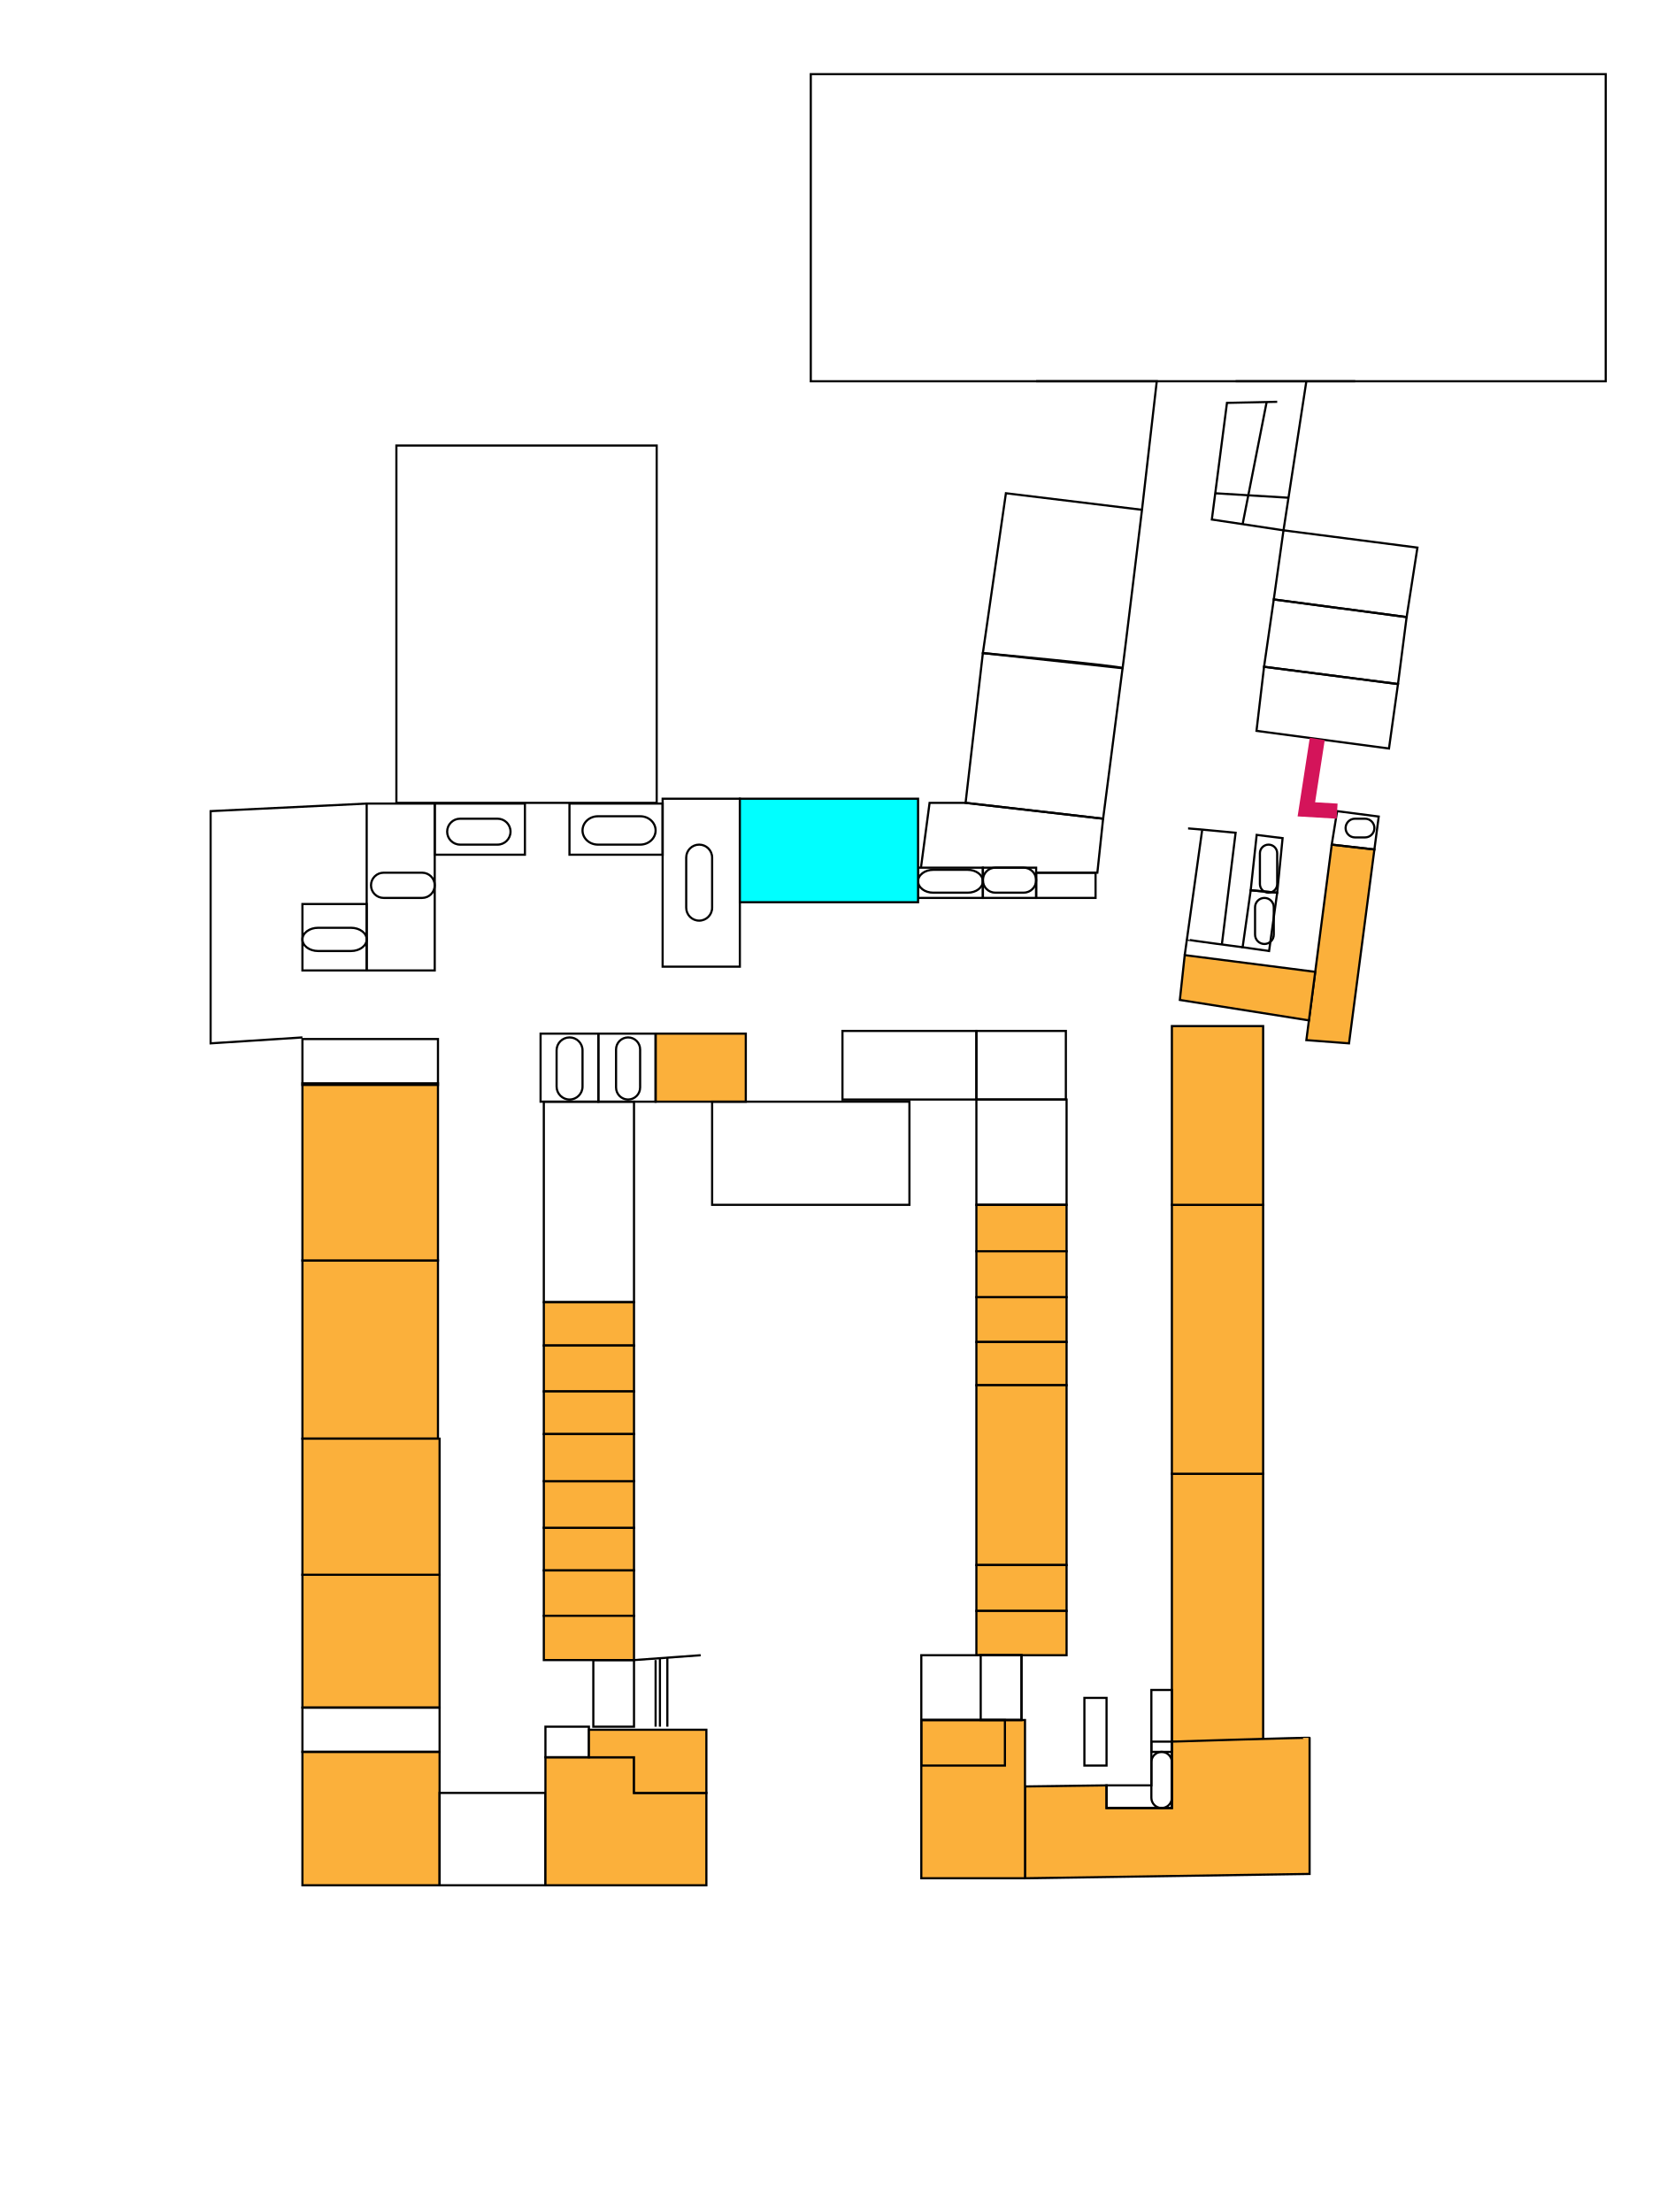
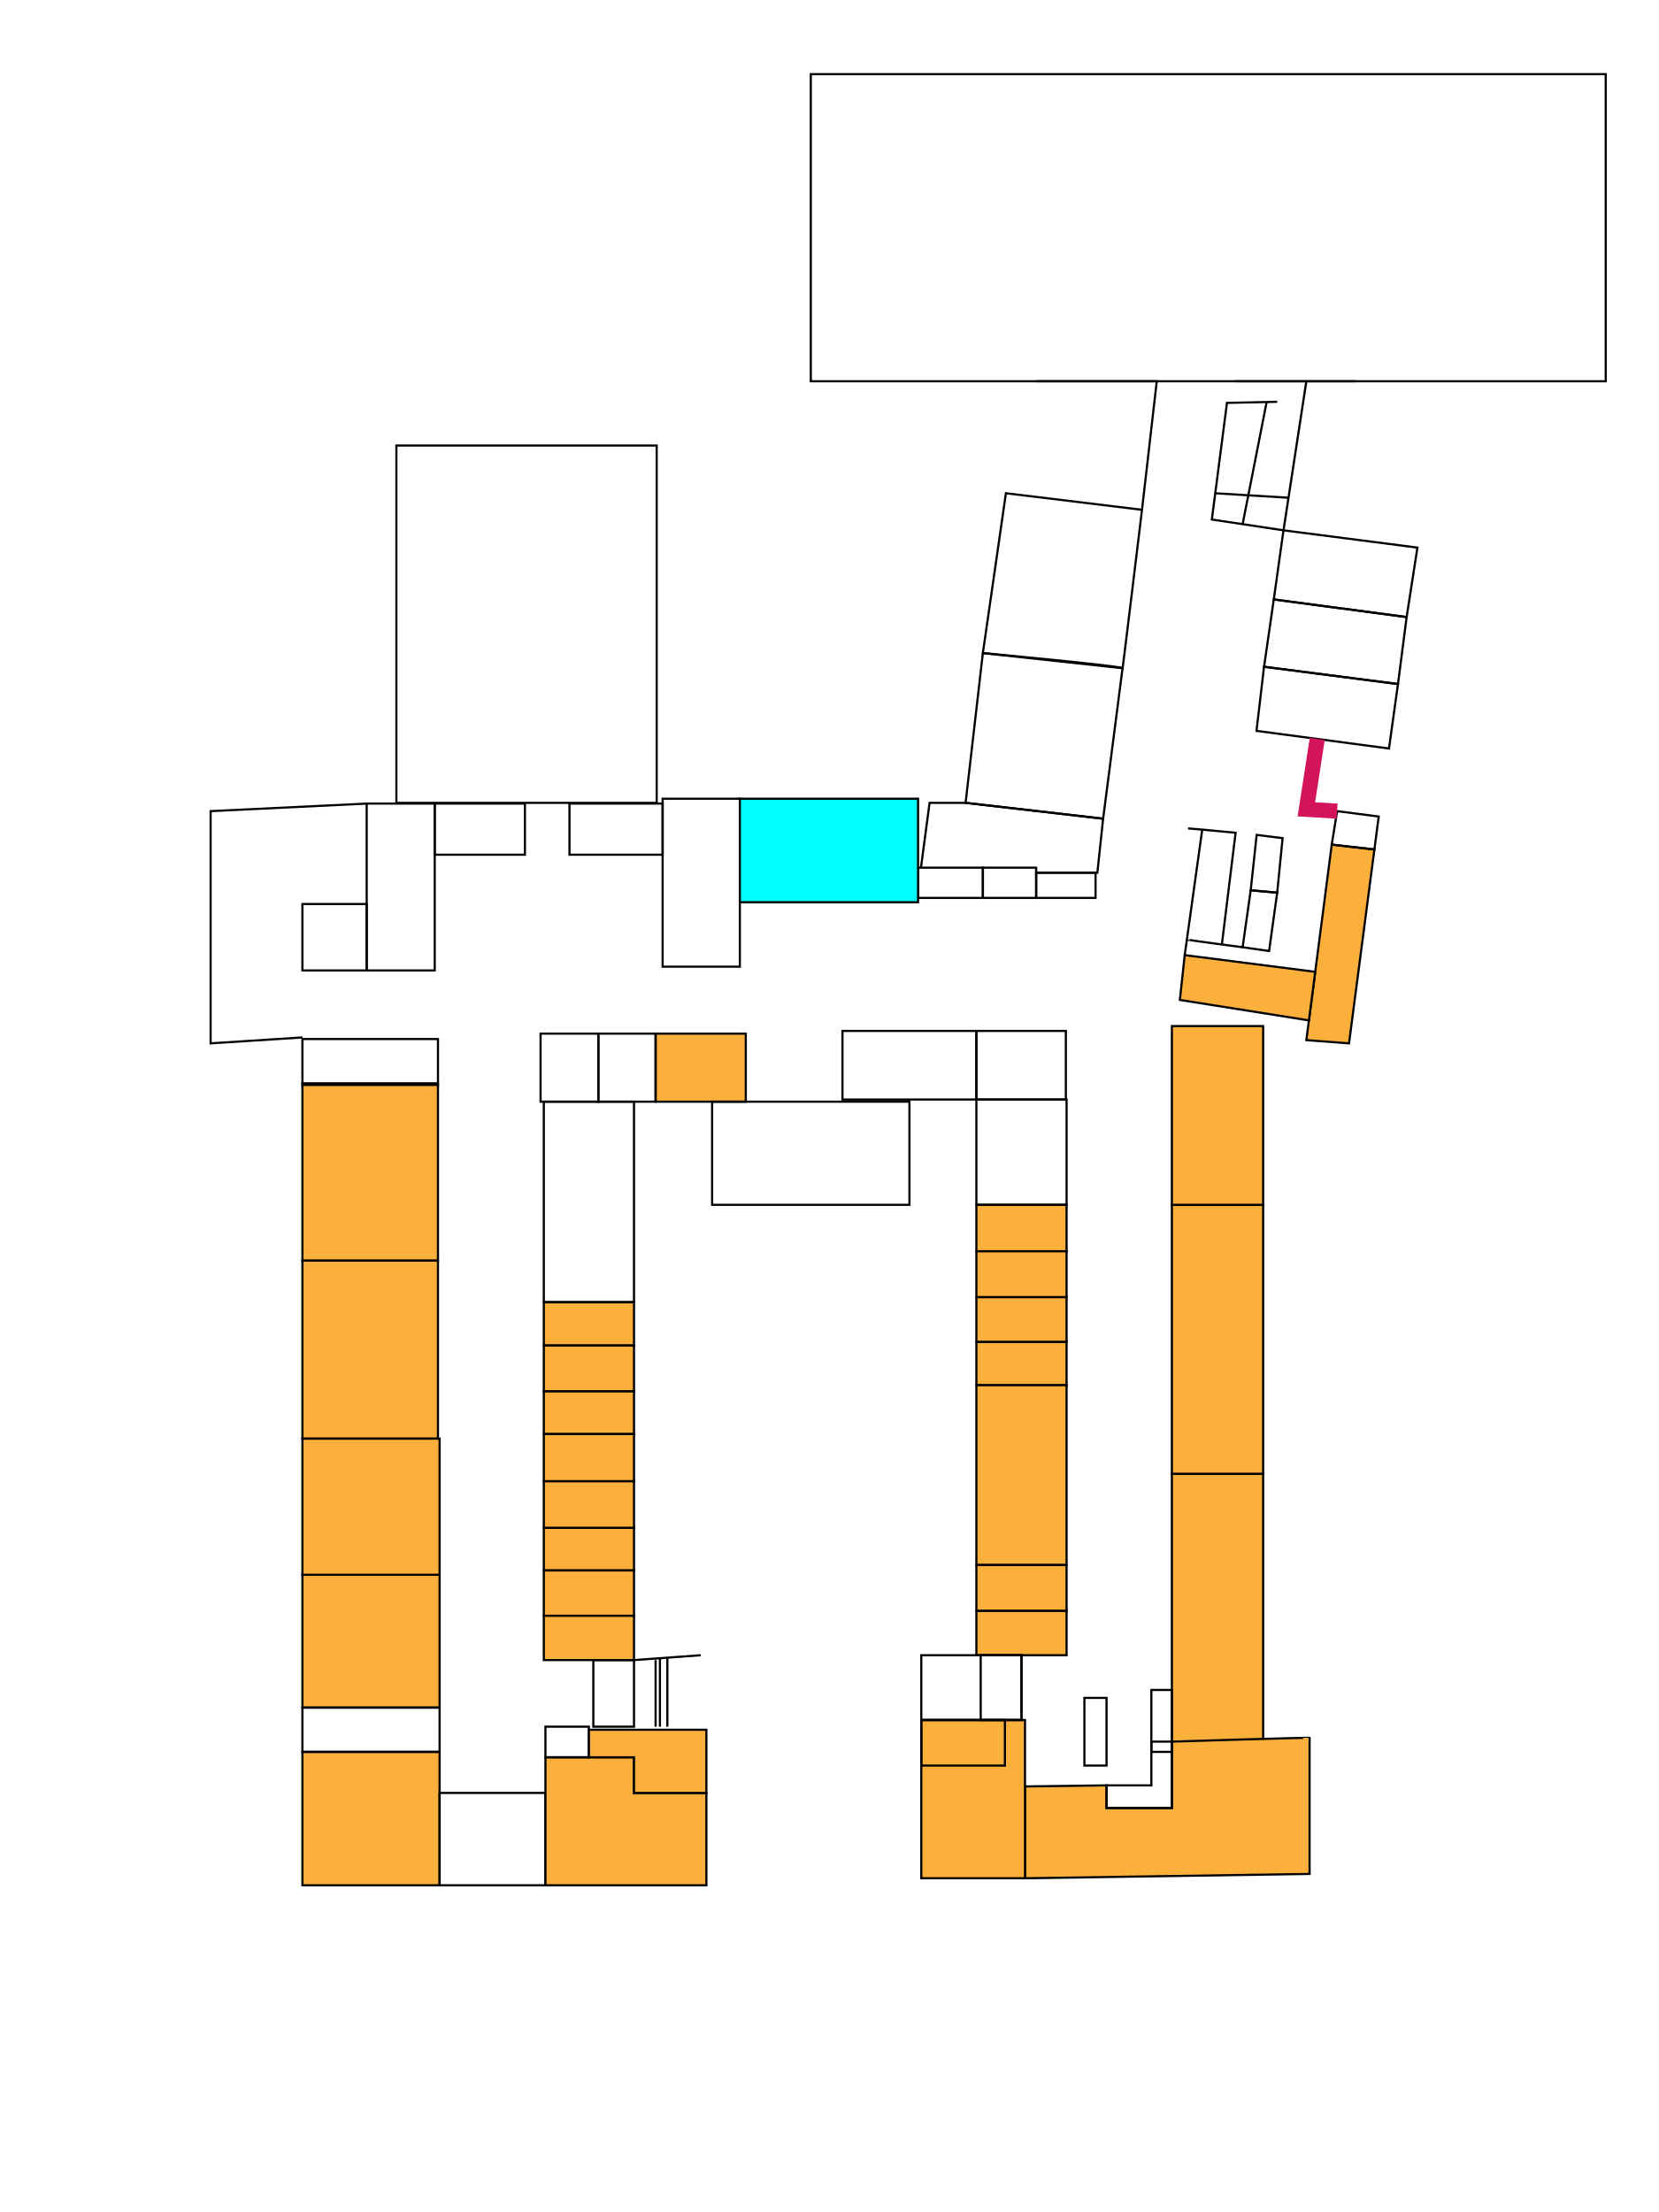
<svg xmlns="http://www.w3.org/2000/svg" version="1.1" x="0px" y="0px" width="768px" height="1024px" viewBox="0 0 768 1024" enable-background="new 0 0 768 1024" xml:space="preserve">
-   <g id="Layer_1">
- </g>
  <g id="A0119">
    <rect x="542.5" y="682.25" fill="#FBB03B" stroke="#000000" stroke-miterlimit="10" width="42.25" height="124" />
  </g>
  <g id="A0117">
    <rect x="542.5" y="557.75" fill="#FBB03B" stroke="#000000" stroke-miterlimit="10" width="42.25" height="124.5" />
  </g>
  <g id="A0108">
    <rect x="542.5" y="475" fill="#FBB03B" stroke="#000000" stroke-miterlimit="10" width="42.25" height="82.75" />
  </g>
  <g id="A0194">
    <polygon fill="#FBB03B" stroke="#000000" stroke-miterlimit="10" points="616.5,391 604.75,481.5 624.5,483 636.25,393.25  " />
  </g>
  <g id="A0185">
    <polygon fill="#FBB03B" stroke="#000000" stroke-miterlimit="10" points="548.443,442.153 608.85,449.891 605.932,472.369    546.193,462.903  " />
  </g>
  <g id="A0195">
    <polygon fill="none" stroke="#000000" stroke-miterlimit="10" points="619,375.5 616.5,391 636.25,393.25 638.25,378  " />
-     <path fill="none" stroke="#000000" stroke-miterlimit="10" d="M636.25,383.334c0,2.393-1.939,4.333-4.333,4.333h-4.666   c-2.394,0-4.333-1.94-4.333-4.333l0,0c0-2.393,1.939-4.333,4.333-4.333h4.666C634.311,379.001,636.25,380.941,636.25,383.334   L636.25,383.334z" />
  </g>
  <g id="A0101">
    <rect x="452" y="557.75" fill="#FBB03B" stroke="#000000" stroke-miterlimit="10" width="41.75" height="21.5" />
  </g>
  <g id="A0112">
    <rect x="452" y="579.25" fill="#FBB03B" stroke="#000000" stroke-miterlimit="10" width="41.75" height="21.25" />
  </g>
  <g id="A0113">
    <rect x="452" y="600.5" fill="#FBB03B" stroke="#000000" stroke-miterlimit="10" width="41.75" height="20.75" />
  </g>
  <g id="A0116">
    <rect x="452" y="621.25" fill="#FBB03B" stroke="#000000" stroke-miterlimit="10" width="41.75" height="20" />
  </g>
  <g id="A0115">
    <rect x="452" y="641.25" fill="#FBB03B" stroke="#000000" stroke-miterlimit="10" width="41.75" height="83.25" />
  </g>
  <g id="A0121">
    <rect x="452" y="724.5" fill="#FBB03B" stroke="#000000" stroke-miterlimit="10" width="41.75" height="21.25" />
    <rect x="452" y="745.75" fill="#FBB03B" stroke="#000000" stroke-miterlimit="10" width="41.75" height="20.5" />
  </g>
  <g id="A0125">
    <path fill="#FBB03B" stroke="#000000" stroke-miterlimit="10" d="M474.5,827v42.5l131.75-2c0,0,0-62.75,0-63   s-63.75,1.75-63.75,1.75v30.739h-30.25V826.5L474.5,827z" />
    <polygon fill="none" stroke="#000000" stroke-miterlimit="10" points="542.5,806.25 533,806.25 533,826.5 512.25,826.5    512.25,836.989 542.5,836.989  " />
-     <path fill="none" stroke="#000000" stroke-miterlimit="10" d="M542.5,832.239c0,2.623-2.127,4.75-4.75,4.75l0,0   c-2.623,0-4.75-2.127-4.75-4.75V815.75c0-2.623,2.127-4.75,4.75-4.75l0,0c2.623,0,4.75,2.127,4.75,4.75V832.239z" />
  </g>
  <g id="A0128">
    <rect x="426.5" y="796.25" fill="#FBB03B" stroke="#000000" stroke-miterlimit="10" width="48" height="73.25" />
  </g>
  <g id="A0129">
    <rect x="426.5" y="796.25" fill="none" stroke="#000000" stroke-miterlimit="10" width="38.705" height="21.086" />
  </g>
  <g id="A0148">
    <rect x="140" y="811" fill="#FBB03B" stroke="#000000" stroke-miterlimit="10" width="63.5" height="61.75" />
  </g>
  <g id="A0149">
    <rect x="203.5" y="830" fill="none" stroke="#000000" stroke-miterlimit="10" width="49" height="42.75" />
  </g>
  <g id="A0143">
    <rect x="140" y="729" fill="#FBB03B" stroke="#000000" stroke-miterlimit="10" width="63.5" height="61.5" />
    <rect x="140" y="790.5" fill="none" stroke="#000000" stroke-miterlimit="10" width="63.5" height="20.5" />
  </g>
  <g id="A0134">
    <rect x="140" y="583.5" fill="#FBB03B" stroke="#000000" stroke-miterlimit="10" width="62.75" height="82.5" />
  </g>
  <g id="A0133">
    <rect x="140" y="501.5" fill="#FBB03B" stroke="#000000" stroke-miterlimit="10" width="62.75" height="82" />
  </g>
  <g id="A0132">
    <rect x="140" y="481" fill="none" stroke="#000000" stroke-miterlimit="10" width="62.75" height="21.25" />
  </g>
  <g id="A0135">
    <rect x="251.75" y="510" fill="none" stroke="#000000" stroke-miterlimit="10" width="41.75" height="92.75" />
  </g>
  <g id="A0137">
    <rect x="251.75" y="602.875" fill="#FBB03B" stroke="#000000" stroke-miterlimit="10" width="41.75" height="20" />
  </g>
  <g id="A0138">
    <rect x="251.75" y="622.875" fill="#FBB03B" stroke="#000000" stroke-miterlimit="10" width="41.75" height="21.25" />
  </g>
  <g id="A0139">
    <rect x="251.75" y="644.125" fill="#FBB03B" stroke="#000000" stroke-miterlimit="10" width="41.75" height="19.75" />
  </g>
  <g id="A0145">
    <rect x="251.75" y="707.25" fill="#FBB03B" stroke="#000000" stroke-miterlimit="10" width="41.75" height="19.75" />
    <rect x="251.75" y="727" fill="#FBB03B" stroke="#000000" stroke-miterlimit="10" width="41.75" height="21" />
    <rect x="251.75" y="748" fill="#FBB03B" stroke="#000000" stroke-miterlimit="10" width="41.75" height="20.5" />
  </g>
  <g id="A0158">
    <rect x="169.75" y="372" fill="none" stroke="#000000" stroke-miterlimit="10" width="31.5" height="77.25" />
-     <path fill="none" stroke="#000000" stroke-miterlimit="10" d="M201.25,409.837c0,3.223-2.612,5.835-5.835,5.835h-17.83   c-3.223,0-5.835-2.612-5.835-5.835l0,0c0-3.223,2.612-5.835,5.835-5.835h17.83C198.638,404.001,201.25,406.614,201.25,409.837   L201.25,409.837z" />
  </g>
  <g id="A0155">
    <rect x="140" y="418.5" fill="none" stroke="#000000" stroke-miterlimit="10" width="29.75" height="30.75" />
-     <path fill="none" stroke="#000000" stroke-miterlimit="10" d="M169.75,434.875c0,2.969-3.255,5.375-7.271,5.375h-15.207   c-4.016,0-7.271-2.406-7.271-5.375l0,0c0-2.969,3.255-5.375,7.271-5.375h15.207C166.495,429.5,169.75,431.906,169.75,434.875   L169.75,434.875z" />
  </g>
  <g id="A0172">
    <rect x="306.75" y="369.75" fill="none" stroke="#000000" stroke-miterlimit="10" width="35.75" height="77.75" />
-     <path fill="none" stroke="#000000" stroke-miterlimit="10" d="M329.666,420.192c0,3.313-2.686,5.999-5.999,5.999l0,0   c-3.313,0-5.999-2.686-5.999-5.999v-23.193c0-3.313,2.686-5.999,5.999-5.999l0,0c3.313,0,5.999,2.686,5.999,5.999V420.192z" />
  </g>
  <g id="A0177">
    <rect x="390" y="477.25" fill="none" stroke="#000000" stroke-miterlimit="10" width="62" height="31.75" />
  </g>
  <g id="A0170">
    <rect x="303.5" y="478.5" fill="#FBB03B" stroke="#000000" stroke-miterlimit="10" width="41.75" height="31.5" />
  </g>
  <g id="A0162">
    <rect x="277" y="478.5" fill="none" stroke="#000000" stroke-miterlimit="10" width="26.5" height="31.5" />
-     <path fill="none" stroke="#000000" stroke-miterlimit="10" d="M296.334,503.427c0,3.078-2.495,5.573-5.573,5.573l0,0   c-3.078,0-5.573-2.495-5.573-5.573v-17.604c0-3.078,2.495-5.573,5.573-5.573l0,0c3.078,0,5.573,2.495,5.573,5.573V503.427z" />
  </g>
  <g id="A0159">
    <rect x="250.25" y="478.5" fill="none" stroke="#000000" stroke-miterlimit="10" width="26.75" height="31.5" />
-     <path fill="none" stroke="#000000" stroke-miterlimit="10" d="M269.667,503c0,3.313-2.686,6-6,6l0,0c-3.314,0-6-2.687-6-6v-16.75   c0-3.313,2.686-6,6-6l0,0c3.314,0,6,2.687,6,6V503z" />
  </g>
  <g id="A0150">
    <polygon fill="#FBB03B" stroke="#000000" stroke-miterlimit="10" points="252.5,813.5 252.5,872.75 327.002,872.75 327.002,830    293.5,830 293.5,813.5  " />
  </g>
  <g id="WC">
    <rect x="263.625" y="372" fill="none" stroke="#000000" stroke-miterlimit="10" width="43.125" height="23.671" />
    <rect x="201.25" y="372" fill="none" stroke="#000000" stroke-miterlimit="10" width="41.75" height="23.671" />
    <rect x="251.75" y="685.671" fill="#FBB03B" stroke="#000000" stroke-miterlimit="10" width="41.75" height="21.579" />
    <rect x="251.75" y="663.875" fill="#FBB03B" stroke="#000000" stroke-miterlimit="10" width="41.75" height="21.796" />
    <rect x="533" y="782.337" fill="none" stroke="#000000" stroke-miterlimit="10" width="9.5" height="28.663" />
    <rect x="425" y="401.672" fill="none" stroke="#000000" stroke-miterlimit="10" width="30" height="14" />
    <rect x="455" y="401.672" fill="none" stroke="#000000" stroke-miterlimit="10" width="24.666" height="14" />
    <polygon fill="none" stroke="#000000" stroke-miterlimit="10" points="581.75,386.5 578.988,412.133 591.25,413.25 593.75,388  " />
    <polygon fill="none" stroke="#000000" stroke-miterlimit="10" points="575.25,438.5 578.988,412.133 591.25,413.25 587.5,440.25     " />
-     <path fill="none" stroke="#000000" stroke-miterlimit="10" d="M236.334,385.001c0,3.313-2.686,5.999-5.999,5.999H213   c-3.313,0-5.999-2.686-5.999-5.999l0,0c0-3.313,2.686-6,5.999-6h17.335C233.648,379.001,236.334,381.688,236.334,385.001   L236.334,385.001z" />
-     <path fill="none" stroke="#000000" stroke-miterlimit="10" d="M303.5,384.438c0,3.624-3.189,6.562-7.124,6.562h-19.584   c-3.935,0-7.125-2.938-7.125-6.562l0,0c0-3.625,3.189-6.562,7.125-6.562h19.584C300.311,377.876,303.5,380.814,303.5,384.438   L303.5,384.438z" />
-     <path fill="none" stroke="#000000" stroke-miterlimit="10" d="M479.666,407.461c0,3.197-2.592,5.789-5.789,5.789h-13.088   c-3.197,0-5.789-2.592-5.789-5.789l0,0c0-3.197,2.592-5.789,5.789-5.789h13.088C477.074,401.672,479.666,404.264,479.666,407.461   L479.666,407.461z" />
-     <path fill="none" stroke="#000000" stroke-miterlimit="10" d="M455,407.959c0,2.922-3.134,5.291-7,5.291h-16   c-3.866,0-7-2.369-7-5.291l0,0c0-2.922,3.134-5.292,7-5.292h16C451.866,402.667,455,405.037,455,407.959L455,407.959z" />
-     <path fill="none" stroke="#000000" stroke-miterlimit="10" d="M591.25,409.25c0,2.209-1.791,4-4,4l0,0c-2.209,0-4-1.791-4-4V395   c0-2.209,1.791-4,4-4l0,0c2.209,0,4,1.791,4,4V409.25z" />
-     <path fill="none" stroke="#000000" stroke-miterlimit="10" d="M589.668,432.667c0,2.393-1.94,4.333-4.334,4.333l0,0   c-2.393,0-4.333-1.94-4.333-4.333v-12.661c0-2.393,1.94-4.333,4.333-4.333l0,0c2.394,0,4.334,1.94,4.334,4.333V432.667z" />
  </g>
  <g id="Unsorted">
    <rect x="140" y="666" fill="#FBB03B" stroke="#000000" stroke-miterlimit="10" width="63.5" height="63" />
    <rect x="252.5" y="799.335" fill="none" stroke="#000000" stroke-miterlimit="10" width="20.125" height="14.165" />
    <rect x="274.667" y="768.5" fill="none" stroke="#000000" stroke-miterlimit="10" width="18.833" height="30.835" />
    <rect x="426.5" y="766.25" fill="none" stroke="#000000" stroke-miterlimit="10" width="46.375" height="30" />
    <rect x="454" y="766.25" fill="none" stroke="#000000" stroke-miterlimit="10" width="18.875" height="30" />
    <rect x="502" y="786.002" fill="none" stroke="#000000" stroke-miterlimit="10" width="10.25" height="31.334" />
    <rect x="329.666" y="510" fill="none" stroke="#000000" stroke-miterlimit="10" width="91.334" height="47.75" />
    <rect x="342.5" y="369.75" fill="#00FFFF" stroke="#000000" stroke-miterlimit="10" width="82.5" height="47.917" />
    <path fill="none" stroke="#000000" stroke-miterlimit="10" d="M465.665,228.334l-10.665,74c0,0,64.665,6,64.665,7   s9-73.333,9-73.333L465.665,228.334z" />
    <polyline fill="none" stroke="#000000" stroke-miterlimit="10" points="426.332,401.672 430.332,371.668 446.999,371.668    510.665,379.001 507.998,404.001 479.666,404.001  " />
    <polygon fill="none" stroke="#000000" stroke-miterlimit="10" points="455,302.334 446.999,371.668 510.665,379.001    519.665,309.334  " />
    <rect x="479.666" y="404.001" fill="none" stroke="#000000" stroke-miterlimit="10" width="27.501" height="11.67" />
    <polygon fill="none" stroke="#000000" stroke-miterlimit="10" points="594.168,245.5 589.668,277.5 651.168,285.667 656.168,253.5     " />
    <polygon fill="none" stroke="#000000" stroke-miterlimit="10" points="585.168,308.667 589.668,277.5 651.168,285.667    647.168,316.667  " />
    <polygon fill="none" stroke="#000000" stroke-miterlimit="10" points="581.668,338.333 585.168,308.667 647.168,316.667    643.001,346.5  " />
    <line fill="none" stroke="#000000" stroke-miterlimit="10" x1="548.443" y1="442.153" x2="556.498" y2="384.375" />
    <path fill="none" stroke="#000000" stroke-miterlimit="10" d="M549.998,383.501c1,0,22,2,22,2L565.665,437" />
    <path fill="none" stroke="#000000" stroke-miterlimit="10" d="M549.455,434.898c-0.036,0.259,25.795,3.602,25.795,3.602" />
    <polyline fill="none" stroke="#D4145A" stroke-width="7" stroke-miterlimit="10" points="609.799,342.079 604.75,374.668    619,375.5  " />
    <line fill="none" stroke="#000000" stroke-miterlimit="10" x1="571.998" y1="176.5" x2="627.375" y2="176.5" />
    <polyline fill="none" stroke="#000000" stroke-miterlimit="10" points="604.75,176.5 594.168,245.5 560.998,240.5 568,186.5    591.25,186  " />
    <line fill="none" stroke="#000000" stroke-miterlimit="10" x1="586.369" y1="186.105" x2="575.25" y2="242.648" />
    <line fill="none" stroke="#000000" stroke-miterlimit="10" x1="562.353" y1="228.334" x2="596.48" y2="230.42" />
    <polyline fill="none" stroke="#000000" stroke-miterlimit="10" points="479.666,176.5 535.5,176.5 528.665,236.001  " />
    <rect x="452" y="509" fill="none" stroke="#000000" stroke-miterlimit="10" width="41.75" height="48.75" />
    <rect x="452" y="477.25" fill="none" stroke="#000000" stroke-miterlimit="10" width="41.416" height="31.75" />
    <rect x="183.5" y="206.251" fill="none" stroke="#000000" stroke-miterlimit="10" width="120.5" height="165.417" />
    <polyline fill="none" stroke="#000000" stroke-miterlimit="10" points="169.75,372 97.5,375.5 97.5,483 140,480.25  " />
    <line fill="none" stroke="#000000" stroke-miterlimit="10" x1="324.375" y1="766.25" x2="293.5" y2="768.5" />
    <line fill="none" stroke="#000000" stroke-miterlimit="10" x1="303.5" y1="799.335" x2="303.5" y2="768.5" />
    <line fill="none" stroke="#000000" stroke-miterlimit="10" x1="305.5" y1="767.375" x2="305.5" y2="799.335" />
    <line fill="none" stroke="#000000" stroke-miterlimit="10" x1="308.938" y1="799.335" x2="308.938" y2="767.375" />
    <rect x="375.333" y="34.333" fill="none" stroke="#000000" stroke-miterlimit="10" width="368" height="142.167" />
  </g>
  <g id="A0152">
    <polygon fill="#FBB03B" stroke="#000000" stroke-miterlimit="10" points="272.625,813.5 272.625,800.75 327.002,800.75    327.002,830 293.5,830 293.5,813.5  " />
  </g>
</svg>
